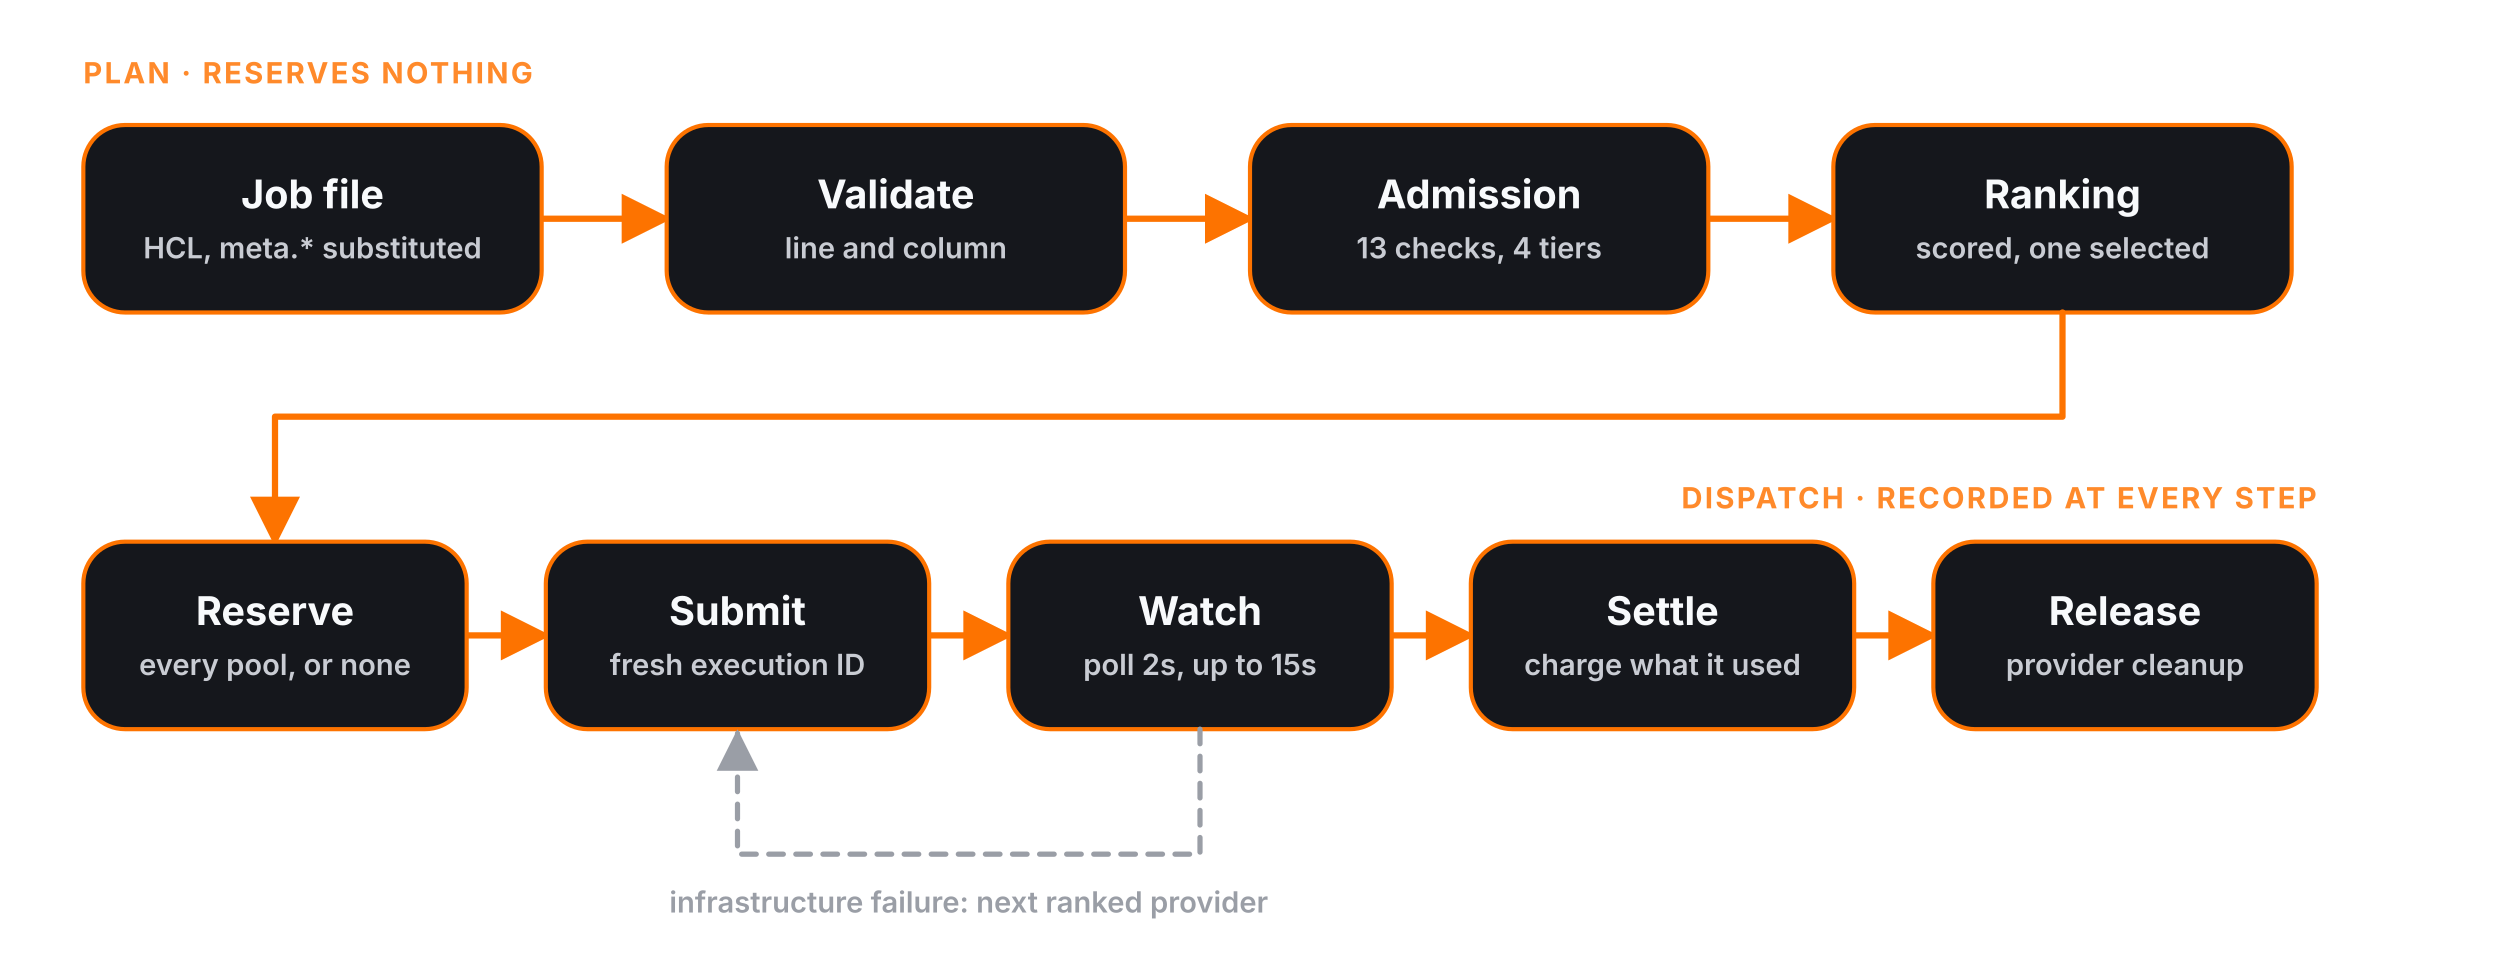
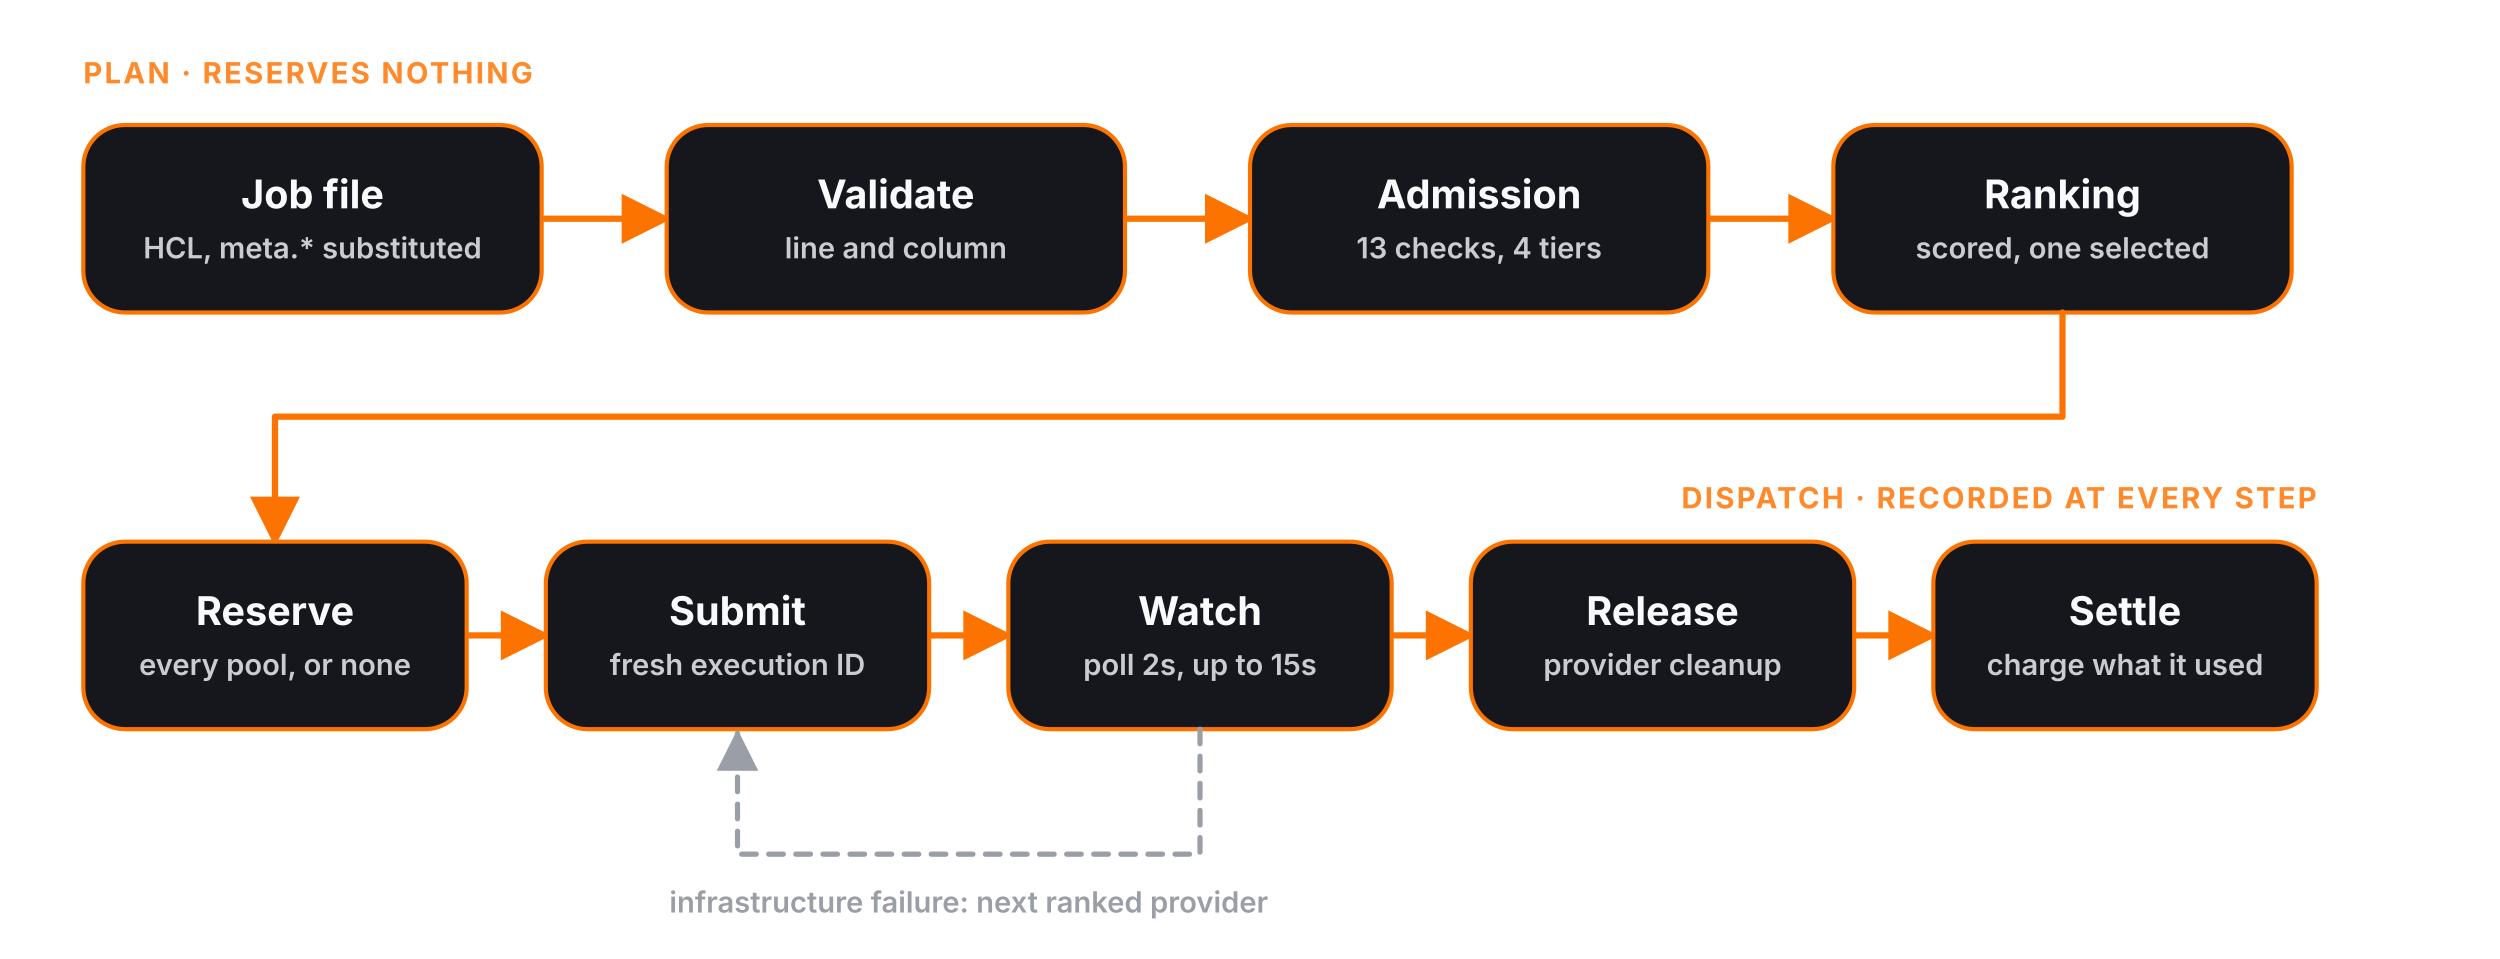
<svg xmlns="http://www.w3.org/2000/svg" viewBox="0 0 1200 460" role="img" aria-labelledby="title desc">
  <defs>
    <style>
      .t{font-family:Inter,ui-sans-serif,system-ui,-apple-system,"Segoe UI",sans-serif}.label{font-size:19px;font-weight:700;fill:#f8fafc}.small{font-size:14px;font-weight:600;fill:#c9ccd3}.micro{font-size:14px;font-weight:700;fill:#ff8a2b;letter-spacing:.08em}.line{fill:none;stroke:#fd7300;stroke-width:3;stroke-linecap:round;stroke-linejoin:round}.dash{fill:none;stroke:#9a9ea6;stroke-width:2.5;stroke-dasharray:7 6;stroke-linecap:round;stroke-linejoin:round}.card{fill:#15171c;stroke:#fd7300;stroke-width:2}
    </style>
    <marker id="arrow" viewBox="0 0 10 10" refX="9" refY="5" markerWidth="8" markerHeight="8" orient="auto">
      <path d="M0 0l10 5-10 5z" fill="#fd7300" />
    </marker>
    <marker id="arrow-grey" viewBox="0 0 10 10" refX="9" refY="5" markerWidth="8" markerHeight="8" orient="auto">
      <path d="M0 0l10 5-10 5z" fill="#9a9ea6" />
    </marker>
  </defs>
  <g class="t">
    <text x="40" y="40" class="micro">PLAN · RESERVES NOTHING</text>
    <path class="line" marker-end="url(#arrow)" d="M260 105H320" />
    <path class="line" marker-end="url(#arrow)" d="M540 105H600" />
    <path class="line" marker-end="url(#arrow)" d="M820 105H880" />
    <rect x="40" y="60" width="220" height="90" rx="20" class="card" />
    <rect x="320" y="60" width="220" height="90" rx="20" class="card" />
    <rect x="600" y="60" width="220" height="90" rx="20" class="card" />
    <rect x="880" y="60" width="220" height="90" rx="20" class="card" />
    <g text-anchor="middle">
      <text x="150" y="100" class="label">Job file</text>
      <text x="150" y="124" class="small">HCL, meta.* substituted</text>
      <text x="430" y="100" class="label">Validate</text>
      <text x="430" y="124" class="small">line and column</text>
      <text x="710" y="100" class="label">Admission</text>
      <text x="710" y="124" class="small">13 checks, 4 tiers</text>
      <text x="990" y="100" class="label">Ranking</text>
      <text x="990" y="124" class="small">scored, one selected</text>
    </g>
    <path class="line" marker-end="url(#arrow)" d="M990 150V200H132V260" />
    <text x="1112" y="244" text-anchor="end" class="micro">DISPATCH · RECORDED AT EVERY STEP</text>
    <path class="line" marker-end="url(#arrow)" d="M224 305H262" />
    <path class="line" marker-end="url(#arrow)" d="M446 305H484" />
    <path class="line" marker-end="url(#arrow)" d="M668 305H706" />
    <path class="line" marker-end="url(#arrow)" d="M890 305H928" />
    <rect x="40" y="260" width="184" height="90" rx="20" class="card" />
    <rect x="262" y="260" width="184" height="90" rx="20" class="card" />
    <rect x="484" y="260" width="184" height="90" rx="20" class="card" />
    <rect x="706" y="260" width="184" height="90" rx="20" class="card" />
    <rect x="928" y="260" width="184" height="90" rx="20" class="card" />
    <g text-anchor="middle">
      <text x="132" y="300" class="label">Reserve</text>
      <text x="132" y="324" class="small">every pool, or none</text>
      <text x="354" y="300" class="label">Submit</text>
      <text x="354" y="324" class="small">fresh execution ID</text>
      <text x="576" y="300" class="label">Watch</text>
      <text x="576" y="324" class="small">poll 2s, up to 15s</text>
-       <text x="798" y="300" class="label">Settle</text>
-       <text x="798" y="324" class="small">charge what it used</text>
-       <text x="1020" y="300" class="label">Release</text>
-       <text x="1020" y="324" class="small">provider cleanup</text>
+       <text x="798" y="300" class="label">Release</text>
+       <text x="798" y="324" class="small">provider cleanup</text>
+       <text x="1020" y="300" class="label">Settle</text>
+       <text x="1020" y="324" class="small">charge what it used</text>
    </g>
    <path class="dash" marker-end="url(#arrow-grey)" d="M576 350V410H354V352" />
    <text x="465" y="438" text-anchor="middle" class="small" style="fill:#9a9ea6">infrastructure failure: next ranked provider</text>
  </g>
</svg>
